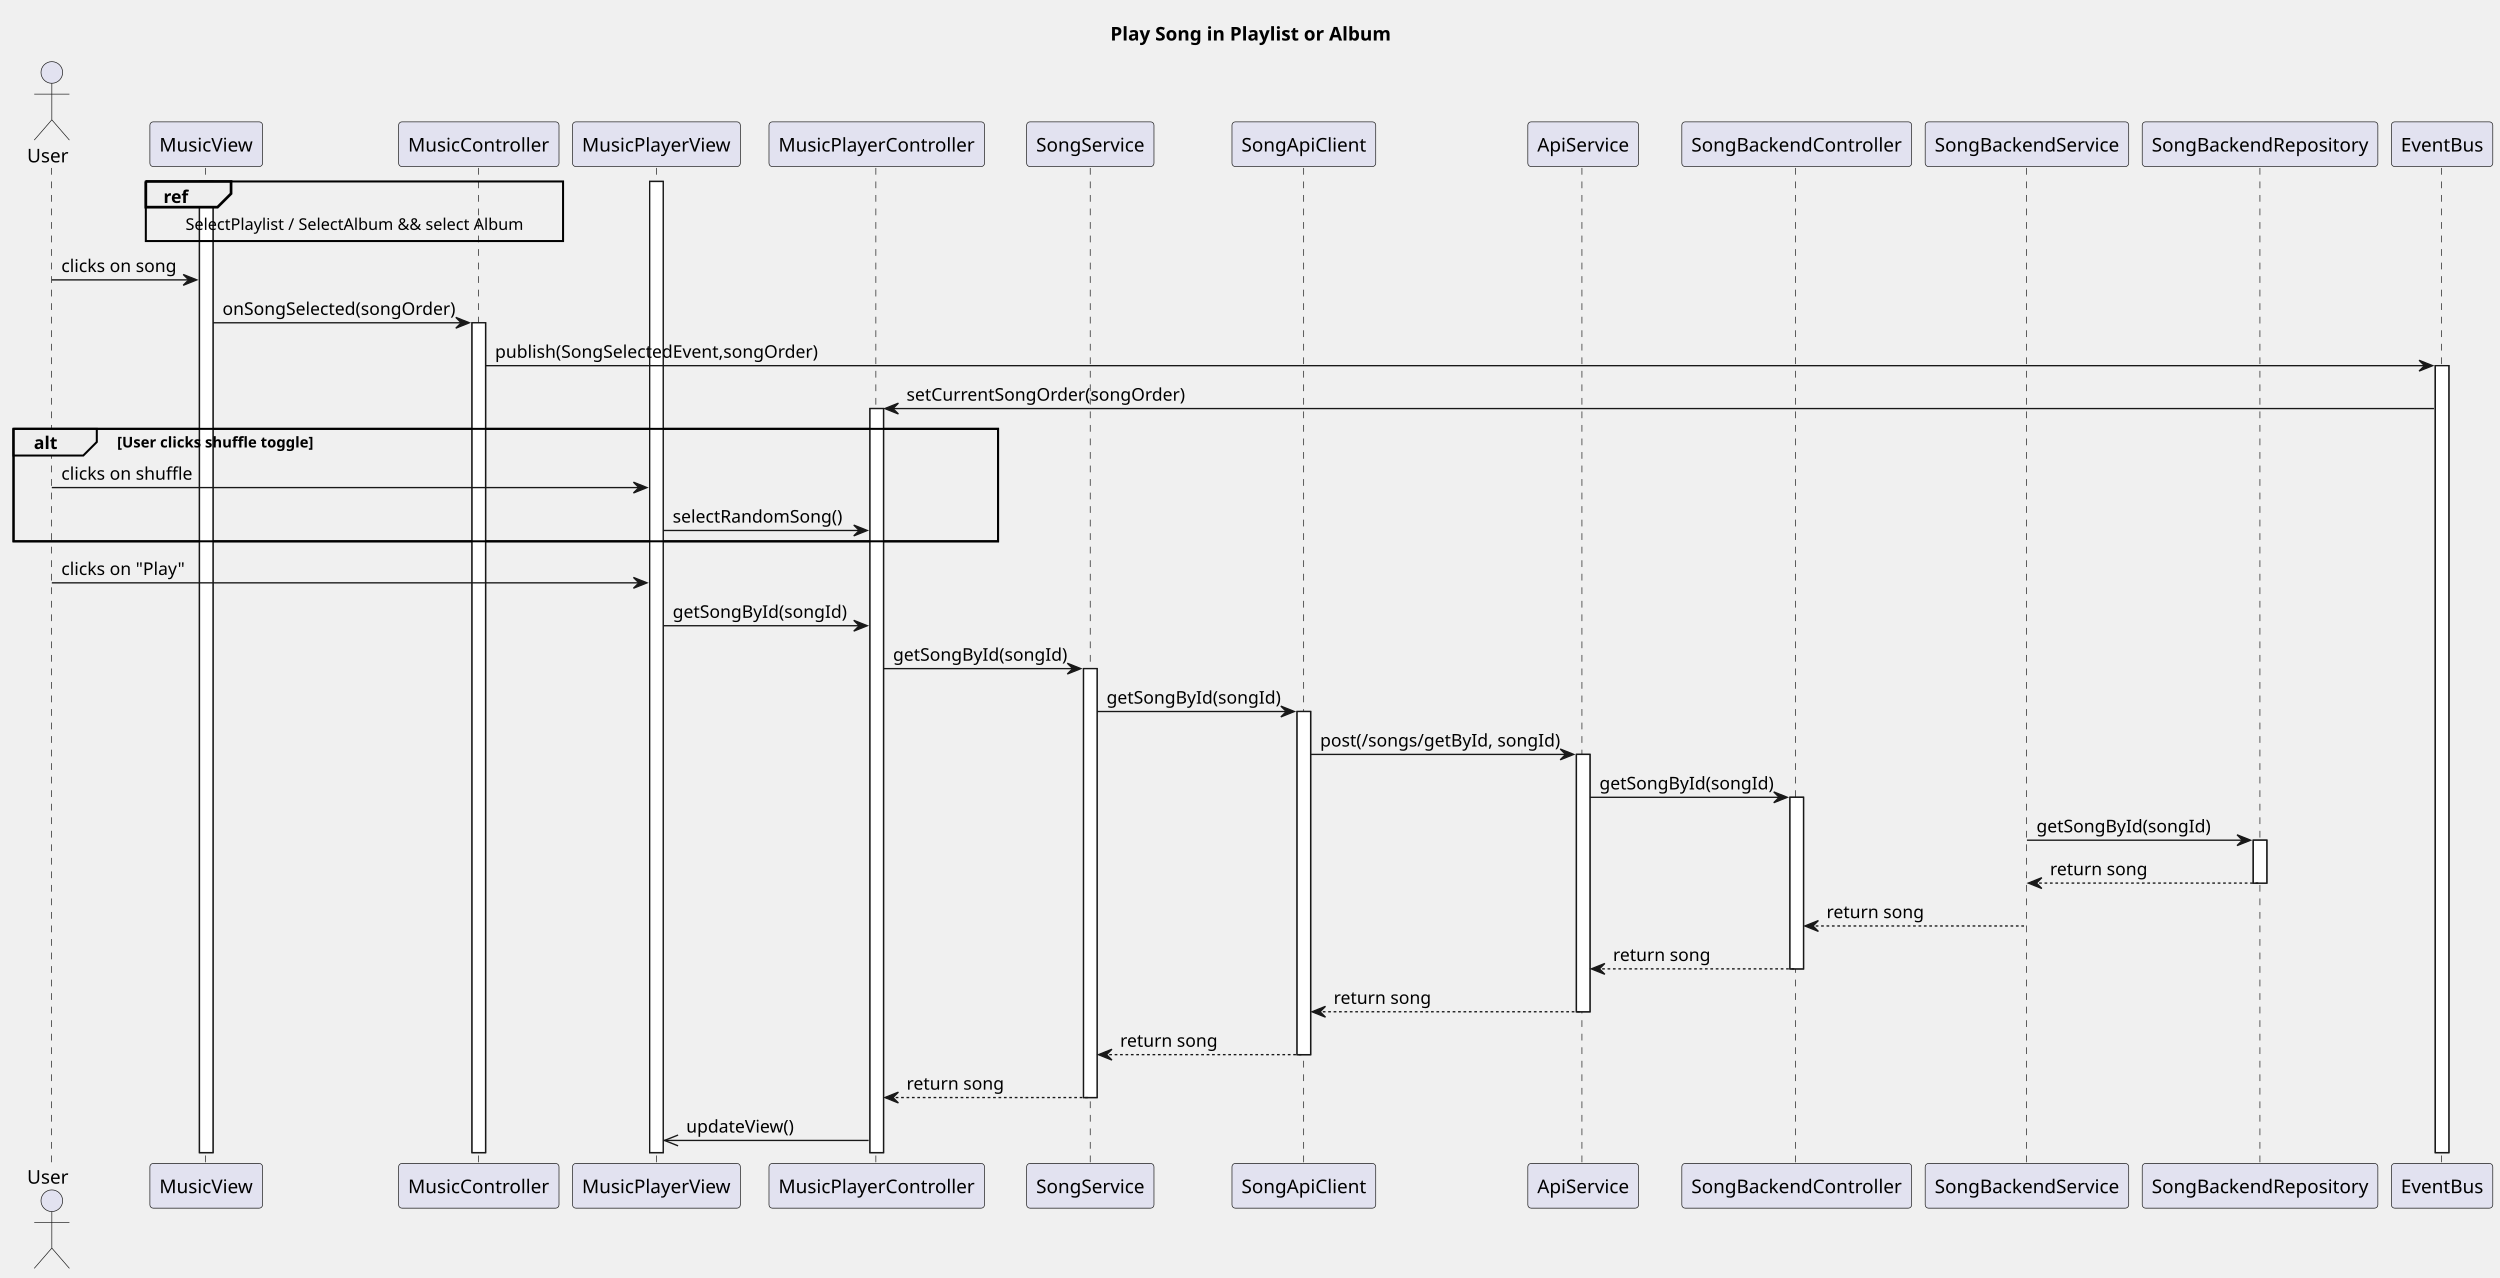
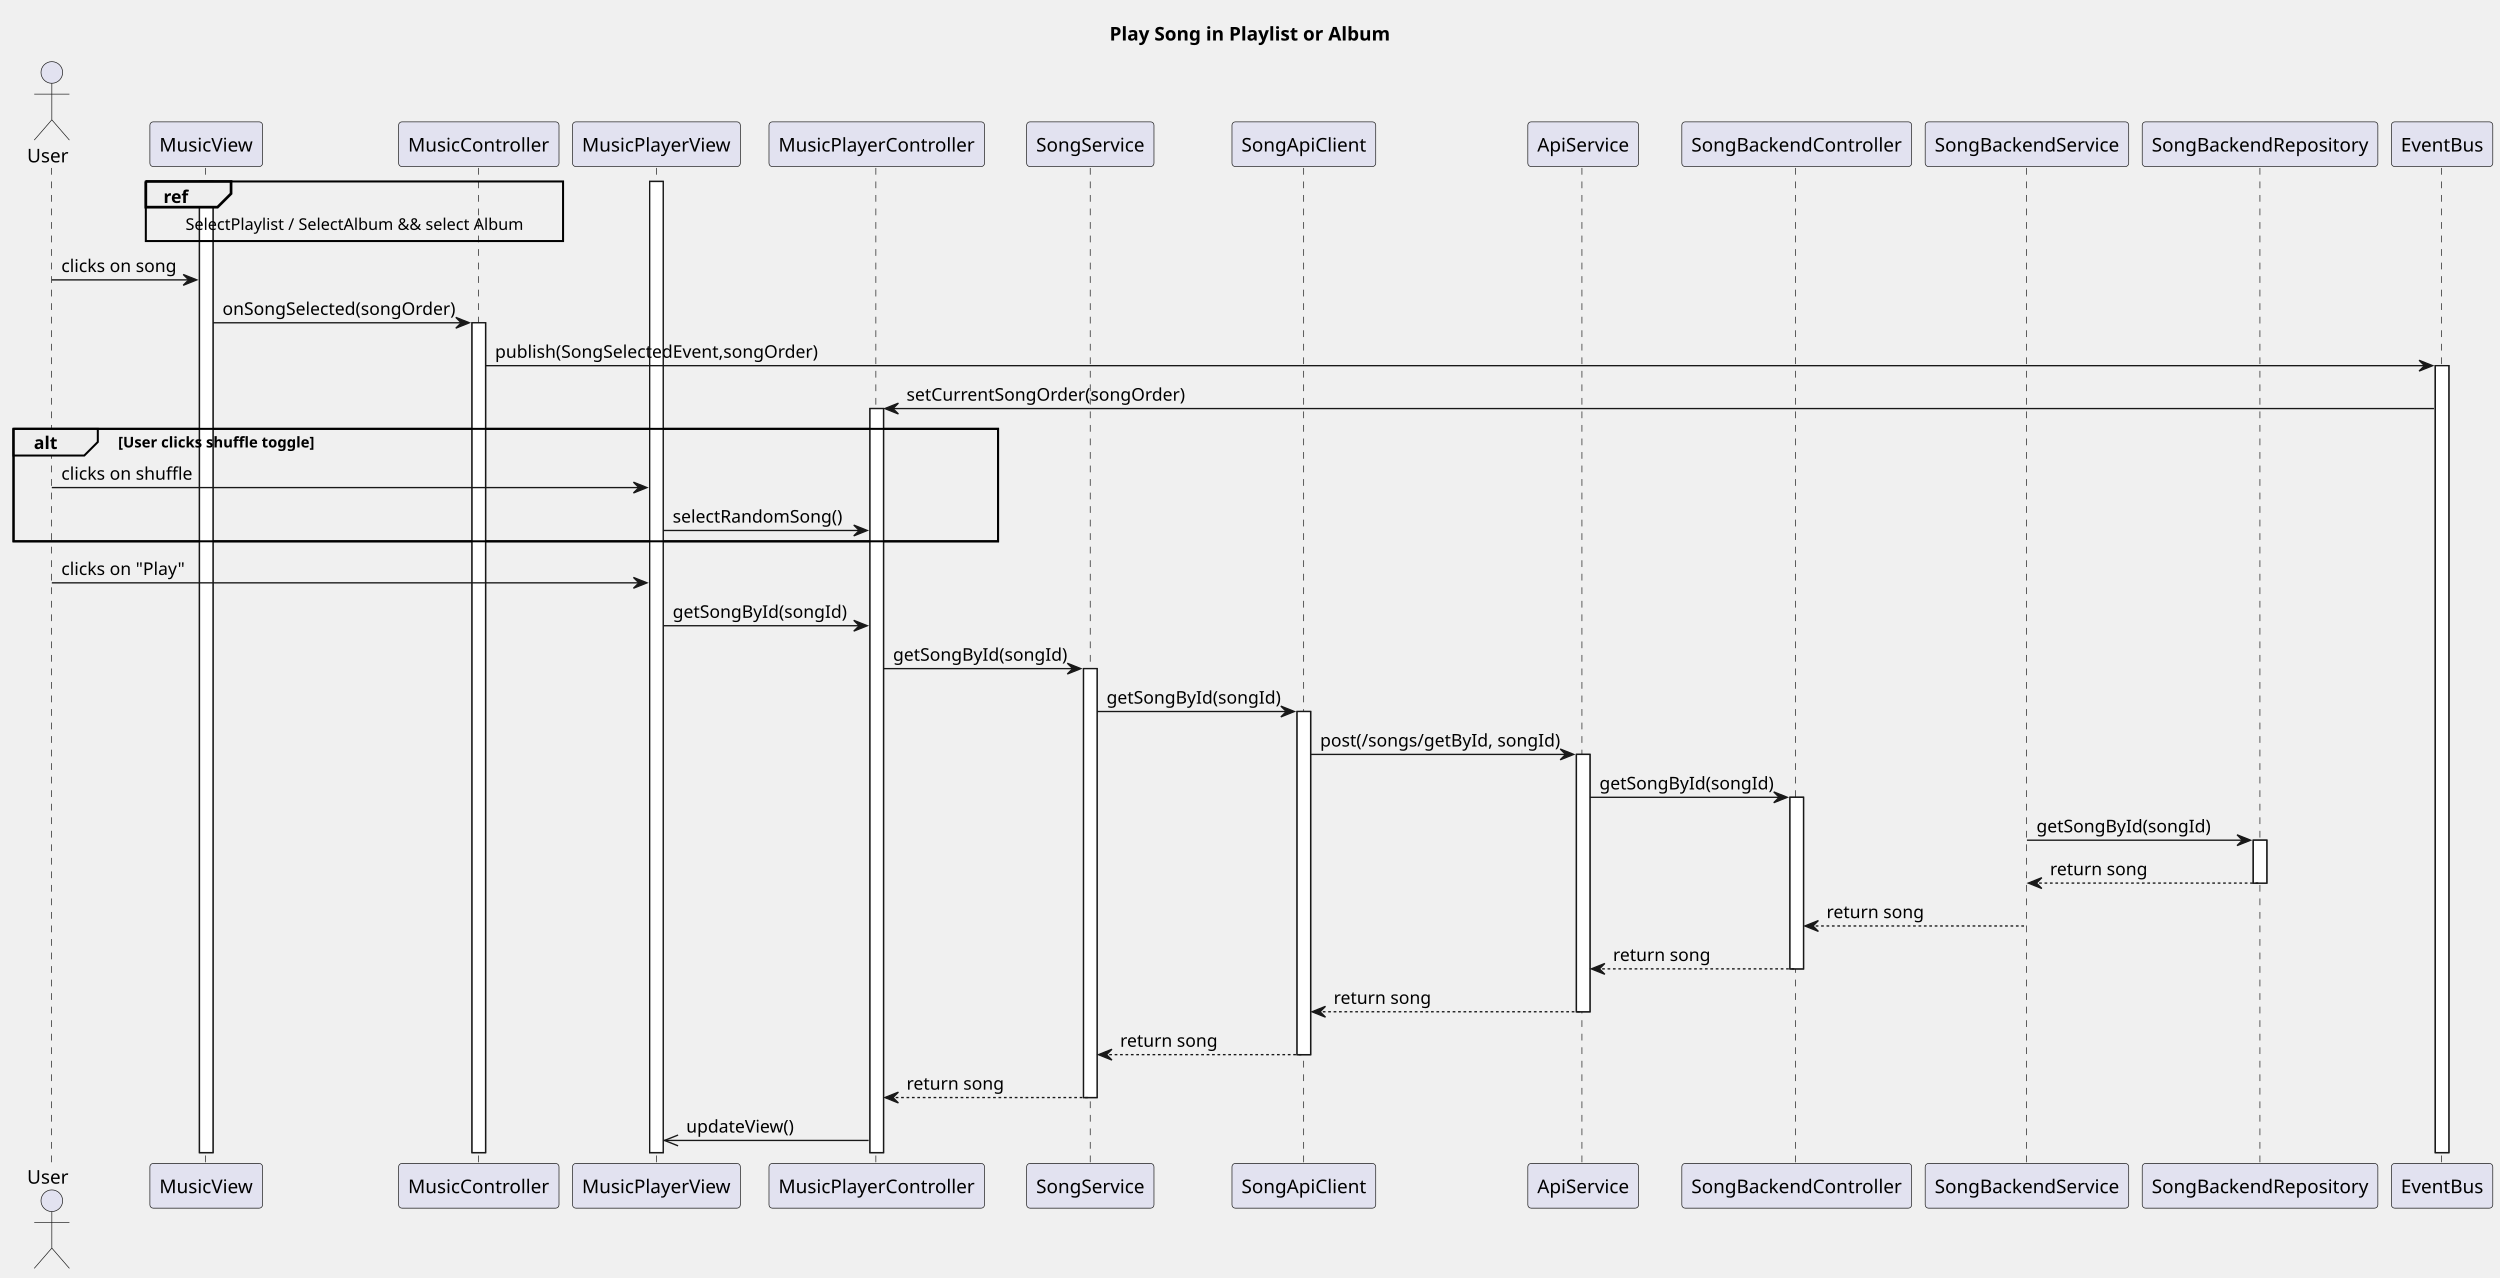
<svg xmlns="http://www.w3.org/2000/svg" contentStyleType="text/css" data-diagram-type="SEQUENCE" height="944px" preserveAspectRatio="none" style="width:1848px;height:944px;background:#FFFFFF;" version="1.1" viewBox="0 0 1848 944" width="1848px" zoomAndPan="magnify">
  <defs />
  <g>
-     <text fill="#000000" font-family="sans-serif" font-size="14" font-weight="bold" lengthAdjust="spacing" textLength="205.117" x="820.774" y="29.966">Play Song in Playlist or Album</text>
+     <text fill="#000000" font-family="sans-serif" font-size="14" font-weight="bold" lengthAdjust="spacing" textLength="206.317" x="820.173" y="29.966">Play Song in Playlist or Album</text>
    <g>
      <rect fill="#FFFFFF" height="717.876" style="stroke:#181818;stroke-width:1;" width="10" x="147.446" y="134.136" />
    </g>
    <g>
      <rect fill="#FFFFFF" height="613.414" style="stroke:#181818;stroke-width:1;" width="10" x="348.93" y="238.598" />
    </g>
    <g>
      <rect fill="#FFFFFF" height="717.876" style="stroke:#181818;stroke-width:1;" width="10" x="480.24" y="134.136" />
    </g>
    <g>
      <rect fill="#FFFFFF" height="550.002" style="stroke:#181818;stroke-width:1;" width="10" x="643.096" y="302.01" />
    </g>
    <g>
      <rect fill="#FFFFFF" height="317.06" style="stroke:#181818;stroke-width:1;" width="10" x="800.952" y="494.246" />
    </g>
    <g>
      <rect fill="#FFFFFF" height="253.648" style="stroke:#181818;stroke-width:1;" width="10" x="958.808" y="525.952" />
    </g>
    <g>
      <rect fill="#FFFFFF" height="190.236" style="stroke:#181818;stroke-width:1;" width="10" x="1165.297" y="557.658" />
    </g>
    <g>
      <rect fill="#FFFFFF" height="126.824" style="stroke:#181818;stroke-width:1;" width="10" x="1323.153" y="589.364" />
    </g>
    <g>
      <rect fill="#FFFFFF" height="31.706" style="stroke:#181818;stroke-width:1;" width="10" x="1665.621" y="621.07" />
    </g>
    <g>
      <rect fill="#FFFFFF" height="581.708" style="stroke:#181818;stroke-width:1;" width="10" x="1800.186" y="270.304" />
    </g>
    <rect fill="none" height="83.118" style="stroke:#000000;stroke-width:1.5;" width="727.756" x="10" y="317.01" />
    <g class="participant-lifeline" data-entity-uid="part1" data-qualified-name="User" id="part1-lifeline">
      <g>
        <rect fill="#000000" fill-opacity="0" height="736.876" width="8" x="34.309" y="124.136" />
        <line style="stroke:#181818;stroke-width:0.5;stroke-dasharray:5,5;" x1="38" x2="38" y1="124.136" y2="861.012" />
      </g>
    </g>
    <g class="participant-lifeline" data-entity-uid="part2" data-qualified-name="MusicView" id="part2-lifeline">
      <g>
        <rect fill="#000000" fill-opacity="0" height="736.876" width="8" x="148.446" y="124.136" />
        <line style="stroke:#181818;stroke-width:0.5;stroke-dasharray:5,5;" x1="151.796" x2="151.796" y1="124.136" y2="861.012" />
      </g>
    </g>
    <g class="participant-lifeline" data-entity-uid="part3" data-qualified-name="MusicController" id="part3-lifeline">
      <g>
        <rect fill="#000000" fill-opacity="0" height="736.876" width="8" x="349.93" y="124.136" />
        <line style="stroke:#181818;stroke-width:0.5;stroke-dasharray:5,5;" x1="353.647" x2="353.647" y1="124.136" y2="861.012" />
      </g>
    </g>
    <g class="participant-lifeline" data-entity-uid="part4" data-qualified-name="MusicPlayerView" id="part4-lifeline">
      <g>
        <rect fill="#000000" fill-opacity="0" height="736.876" width="8" x="481.24" y="124.136" />
        <line style="stroke:#181818;stroke-width:0.5;stroke-dasharray:5,5;" x1="485.213" x2="485.213" y1="124.136" y2="861.012" />
      </g>
    </g>
    <g class="participant-lifeline" data-entity-uid="part5" data-qualified-name="MusicPlayerController" id="part5-lifeline">
      <g>
        <rect fill="#000000" fill-opacity="0" height="736.876" width="8" x="644.096" y="124.136" />
        <line style="stroke:#181818;stroke-width:0.5;stroke-dasharray:5,5;" x1="647.436" x2="647.436" y1="124.136" y2="861.012" />
      </g>
    </g>
    <g class="participant-lifeline" data-entity-uid="part6" data-qualified-name="SongService" id="part6-lifeline">
      <g>
        <rect fill="#000000" fill-opacity="0" height="736.876" width="8" x="801.952" y="124.136" />
        <line style="stroke:#181818;stroke-width:0.5;stroke-dasharray:5,5;" x1="805.891" x2="805.891" y1="124.136" y2="861.012" />
      </g>
    </g>
    <g class="participant-lifeline" data-entity-uid="part7" data-qualified-name="SongApiClient" id="part7-lifeline">
      <g>
        <rect fill="#000000" fill-opacity="0" height="736.876" width="8" x="959.808" y="124.136" />
        <line style="stroke:#181818;stroke-width:0.5;stroke-dasharray:5,5;" x1="963.678" x2="963.678" y1="124.136" y2="861.012" />
      </g>
    </g>
    <g class="participant-lifeline" data-entity-uid="part8" data-qualified-name="ApiService" id="part8-lifeline">
      <g>
        <rect fill="#000000" fill-opacity="0" height="736.876" width="8" x="1166.297" y="124.136" />
        <line style="stroke:#181818;stroke-width:0.5;stroke-dasharray:5,5;" x1="1169.361" x2="1169.361" y1="124.136" y2="861.012" />
      </g>
    </g>
    <g class="participant-lifeline" data-entity-uid="part9" data-qualified-name="SongBackendController" id="part9-lifeline">
      <g>
        <rect fill="#000000" fill-opacity="0" height="736.876" width="8" x="1324.153" y="124.136" />
        <line style="stroke:#181818;stroke-width:0.5;stroke-dasharray:5,5;" x1="1327.202" x2="1327.202" y1="124.136" y2="861.012" />
      </g>
    </g>
    <g class="participant-lifeline" data-entity-uid="part10" data-qualified-name="SongBackendService" id="part10-lifeline">
      <g>
        <rect fill="#000000" fill-opacity="0" height="736.876" width="8" x="1494.32" y="124.136" />
        <line style="stroke:#181818;stroke-width:0.5;stroke-dasharray:5,5;" x1="1498.105" x2="1498.105" y1="124.136" y2="861.012" />
      </g>
    </g>
    <g class="participant-lifeline" data-entity-uid="part11" data-qualified-name="SongBackendRepository" id="part11-lifeline">
      <g>
        <rect fill="#000000" fill-opacity="0" height="736.876" width="8" x="1666.621" y="124.136" />
        <line style="stroke:#181818;stroke-width:0.5;stroke-dasharray:5,5;" x1="1670.535" x2="1670.535" y1="124.136" y2="861.012" />
      </g>
    </g>
    <g class="participant-lifeline" data-entity-uid="part12" data-qualified-name="EventBus" id="part12-lifeline">
      <g>
        <rect fill="#000000" fill-opacity="0" height="736.876" width="8" x="1801.186" y="124.136" />
        <line style="stroke:#181818;stroke-width:0.5;stroke-dasharray:5,5;" x1="1804.708" x2="1804.708" y1="124.136" y2="861.012" />
      </g>
    </g>
    <g class="participant participant-head" data-entity-uid="part1" data-qualified-name="User" id="part1-head">
      <text fill="#000000" font-family="sans-serif" font-size="14" lengthAdjust="spacing" textLength="30.618" x="20" y="120.034">User</text>
      <ellipse cx="38.309" cy="53.568" fill="#E2E2F0" rx="8" ry="8" style="stroke:#181818;stroke-width:0.5;" />
      <path d="M38.309,61.568 L38.309,88.568 M25.309,69.568 L51.309,69.568 M38.309,88.568 L25.309,103.568 M38.309,88.568 L51.309,103.568" fill="none" style="stroke:#181818;stroke-width:0.5;" />
    </g>
    <g class="participant participant-tail" data-entity-uid="part1" data-qualified-name="User" id="part1-tail">
      <text fill="#000000" font-family="sans-serif" font-size="14" lengthAdjust="spacing" textLength="30.618" x="20" y="874.978">User</text>
      <ellipse cx="38.309" cy="887.58" fill="#E2E2F0" rx="8" ry="8" style="stroke:#181818;stroke-width:0.5;" />
      <path d="M38.309,895.58 L38.309,922.58 M25.309,903.58 L51.309,903.58 M38.309,922.58 L25.309,937.58 M38.309,922.58 L51.309,937.58" fill="none" style="stroke:#181818;stroke-width:0.5;" />
    </g>
    <g class="participant participant-head" data-entity-uid="part2" data-qualified-name="MusicView" id="part2-head">
      <rect fill="#E2E2F0" height="33.068" rx="2.5" ry="2.5" style="stroke:#181818;stroke-width:0.5;" width="83.3" x="110.796" y="90.068" />
      <text fill="#000000" font-family="sans-serif" font-size="14" lengthAdjust="spacing" textLength="69.3" x="117.796" y="112.034">MusicView</text>
    </g>
    <g class="participant participant-tail" data-entity-uid="part2" data-qualified-name="MusicView" id="part2-tail">
      <rect fill="#E2E2F0" height="33.068" rx="2.5" ry="2.5" style="stroke:#181818;stroke-width:0.5;" width="83.3" x="110.796" y="860.012" />
      <text fill="#000000" font-family="sans-serif" font-size="14" lengthAdjust="spacing" textLength="69.3" x="117.796" y="881.978">MusicView</text>
    </g>
    <g class="participant participant-head" data-entity-uid="part3" data-qualified-name="MusicController" id="part3-head">
      <rect fill="#E2E2F0" height="33.068" rx="2.5" ry="2.5" style="stroke:#181818;stroke-width:0.5;" width="118.566" x="294.647" y="90.068" />
      <text fill="#000000" font-family="sans-serif" font-size="14" lengthAdjust="spacing" textLength="104.566" x="301.647" y="112.034">MusicController</text>
    </g>
    <g class="participant participant-tail" data-entity-uid="part3" data-qualified-name="MusicController" id="part3-tail">
      <rect fill="#E2E2F0" height="33.068" rx="2.5" ry="2.5" style="stroke:#181818;stroke-width:0.5;" width="118.566" x="294.647" y="860.012" />
      <text fill="#000000" font-family="sans-serif" font-size="14" lengthAdjust="spacing" textLength="104.566" x="301.647" y="881.978">MusicController</text>
    </g>
    <g class="participant participant-head" data-entity-uid="part4" data-qualified-name="MusicPlayerView" id="part4-head">
      <rect fill="#E2E2F0" height="33.068" rx="2.5" ry="2.5" style="stroke:#181818;stroke-width:0.5;" width="124.054" x="423.213" y="90.068" />
      <text fill="#000000" font-family="sans-serif" font-size="14" lengthAdjust="spacing" textLength="110.054" x="430.213" y="112.034">MusicPlayerView</text>
    </g>
    <g class="participant participant-tail" data-entity-uid="part4" data-qualified-name="MusicPlayerView" id="part4-tail">
      <rect fill="#E2E2F0" height="33.068" rx="2.5" ry="2.5" style="stroke:#181818;stroke-width:0.5;" width="124.054" x="423.213" y="860.012" />
      <text fill="#000000" font-family="sans-serif" font-size="14" lengthAdjust="spacing" textLength="110.054" x="430.213" y="881.978">MusicPlayerView</text>
    </g>
    <g class="participant participant-head" data-entity-uid="part5" data-qualified-name="MusicPlayerController" id="part5-head">
      <rect fill="#E2E2F0" height="33.068" rx="2.5" ry="2.5" style="stroke:#181818;stroke-width:0.5;" width="159.319" x="568.436" y="90.068" />
      <text fill="#000000" font-family="sans-serif" font-size="14" lengthAdjust="spacing" textLength="145.319" x="575.436" y="112.034">MusicPlayerController</text>
    </g>
    <g class="participant participant-tail" data-entity-uid="part5" data-qualified-name="MusicPlayerController" id="part5-tail">
      <rect fill="#E2E2F0" height="33.068" rx="2.5" ry="2.5" style="stroke:#181818;stroke-width:0.5;" width="159.319" x="568.436" y="860.012" />
      <text fill="#000000" font-family="sans-serif" font-size="14" lengthAdjust="spacing" textLength="145.319" x="575.436" y="881.978">MusicPlayerController</text>
    </g>
    <g class="participant participant-head" data-entity-uid="part6" data-qualified-name="SongService" id="part6-head">
      <rect fill="#E2E2F0" height="33.068" rx="2.5" ry="2.5" style="stroke:#181818;stroke-width:0.5;" width="94.122" x="758.891" y="90.068" />
      <text fill="#000000" font-family="sans-serif" font-size="14" lengthAdjust="spacing" textLength="80.122" x="765.891" y="112.034">SongService</text>
    </g>
    <g class="participant participant-tail" data-entity-uid="part6" data-qualified-name="SongService" id="part6-tail">
      <rect fill="#E2E2F0" height="33.068" rx="2.5" ry="2.5" style="stroke:#181818;stroke-width:0.5;" width="94.122" x="758.891" y="860.012" />
      <text fill="#000000" font-family="sans-serif" font-size="14" lengthAdjust="spacing" textLength="80.122" x="765.891" y="881.978">SongService</text>
    </g>
    <g class="participant participant-head" data-entity-uid="part7" data-qualified-name="SongApiClient" id="part7-head">
      <rect fill="#E2E2F0" height="33.068" rx="2.5" ry="2.5" style="stroke:#181818;stroke-width:0.5;" width="106.26" x="910.678" y="90.068" />
      <text fill="#000000" font-family="sans-serif" font-size="14" lengthAdjust="spacing" textLength="92.26" x="917.678" y="112.034">SongApiClient</text>
    </g>
    <g class="participant participant-tail" data-entity-uid="part7" data-qualified-name="SongApiClient" id="part7-tail">
      <rect fill="#E2E2F0" height="33.068" rx="2.5" ry="2.5" style="stroke:#181818;stroke-width:0.5;" width="106.26" x="910.678" y="860.012" />
      <text fill="#000000" font-family="sans-serif" font-size="14" lengthAdjust="spacing" textLength="92.26" x="917.678" y="881.978">SongApiClient</text>
    </g>
    <g class="participant participant-head" data-entity-uid="part8" data-qualified-name="ApiService" id="part8-head">
      <rect fill="#E2E2F0" height="33.068" rx="2.5" ry="2.5" style="stroke:#181818;stroke-width:0.5;" width="81.872" x="1129.361" y="90.068" />
      <text fill="#000000" font-family="sans-serif" font-size="14" lengthAdjust="spacing" textLength="67.872" x="1136.361" y="112.034">ApiService</text>
    </g>
    <g class="participant participant-tail" data-entity-uid="part8" data-qualified-name="ApiService" id="part8-tail">
      <rect fill="#E2E2F0" height="33.068" rx="2.5" ry="2.5" style="stroke:#181818;stroke-width:0.5;" width="81.872" x="1129.361" y="860.012" />
      <text fill="#000000" font-family="sans-serif" font-size="14" lengthAdjust="spacing" textLength="67.872" x="1136.361" y="881.978">ApiService</text>
    </g>
    <g class="participant participant-head" data-entity-uid="part9" data-qualified-name="SongBackendController" id="part9-head">
      <rect fill="#E2E2F0" height="33.068" rx="2.5" ry="2.5" style="stroke:#181818;stroke-width:0.5;" width="169.903" x="1243.202" y="90.068" />
      <text fill="#000000" font-family="sans-serif" font-size="14" lengthAdjust="spacing" textLength="155.903" x="1250.202" y="112.034">SongBackendController</text>
    </g>
    <g class="participant participant-tail" data-entity-uid="part9" data-qualified-name="SongBackendController" id="part9-tail">
      <rect fill="#E2E2F0" height="33.068" rx="2.5" ry="2.5" style="stroke:#181818;stroke-width:0.5;" width="169.903" x="1243.202" y="860.012" />
      <text fill="#000000" font-family="sans-serif" font-size="14" lengthAdjust="spacing" textLength="155.903" x="1250.202" y="881.978">SongBackendController</text>
    </g>
    <g class="participant participant-head" data-entity-uid="part10" data-qualified-name="SongBackendService" id="part10-head">
      <rect fill="#E2E2F0" height="33.068" rx="2.5" ry="2.5" style="stroke:#181818;stroke-width:0.5;" width="150.429" x="1423.105" y="90.068" />
      <text fill="#000000" font-family="sans-serif" font-size="14" lengthAdjust="spacing" textLength="136.429" x="1430.105" y="112.034">SongBackendService</text>
    </g>
    <g class="participant participant-tail" data-entity-uid="part10" data-qualified-name="SongBackendService" id="part10-tail">
      <rect fill="#E2E2F0" height="33.068" rx="2.5" ry="2.5" style="stroke:#181818;stroke-width:0.5;" width="150.429" x="1423.105" y="860.012" />
      <text fill="#000000" font-family="sans-serif" font-size="14" lengthAdjust="spacing" textLength="136.429" x="1430.105" y="881.978">SongBackendService</text>
    </g>
    <g class="participant participant-head" data-entity-uid="part11" data-qualified-name="SongBackendRepository" id="part11-head">
      <rect fill="#E2E2F0" height="33.068" rx="2.5" ry="2.5" style="stroke:#181818;stroke-width:0.5;" width="174.173" x="1583.535" y="90.068" />
      <text fill="#000000" font-family="sans-serif" font-size="14" lengthAdjust="spacing" textLength="160.173" x="1590.535" y="112.034">SongBackendRepository</text>
    </g>
    <g class="participant participant-tail" data-entity-uid="part11" data-qualified-name="SongBackendRepository" id="part11-tail">
      <rect fill="#E2E2F0" height="33.068" rx="2.5" ry="2.5" style="stroke:#181818;stroke-width:0.5;" width="174.173" x="1583.535" y="860.012" />
      <text fill="#000000" font-family="sans-serif" font-size="14" lengthAdjust="spacing" textLength="160.173" x="1590.535" y="881.978">SongBackendRepository</text>
    </g>
    <g class="participant participant-head" data-entity-uid="part12" data-qualified-name="EventBus" id="part12-head">
      <rect fill="#E2E2F0" height="33.068" rx="2.5" ry="2.5" style="stroke:#181818;stroke-width:0.5;" width="74.956" x="1767.708" y="90.068" />
      <text fill="#000000" font-family="sans-serif" font-size="14" lengthAdjust="spacing" textLength="60.956" x="1774.708" y="112.034">EventBus</text>
    </g>
    <g class="participant participant-tail" data-entity-uid="part12" data-qualified-name="EventBus" id="part12-tail">
      <rect fill="#E2E2F0" height="33.068" rx="2.5" ry="2.5" style="stroke:#181818;stroke-width:0.5;" width="74.956" x="1767.708" y="860.012" />
      <text fill="#000000" font-family="sans-serif" font-size="14" lengthAdjust="spacing" textLength="60.956" x="1774.708" y="881.978">EventBus</text>
    </g>
    <g>
      <rect fill="#FFFFFF" height="717.876" style="stroke:#181818;stroke-width:1;" width="10" x="147.446" y="134.136" />
    </g>
    <g>
      <rect fill="#FFFFFF" height="613.414" style="stroke:#181818;stroke-width:1;" width="10" x="348.93" y="238.598" />
    </g>
    <g>
      <rect fill="#FFFFFF" height="717.876" style="stroke:#181818;stroke-width:1;" width="10" x="480.24" y="134.136" />
    </g>
    <g>
      <rect fill="#FFFFFF" height="550.002" style="stroke:#181818;stroke-width:1;" width="10" x="643.096" y="302.01" />
    </g>
    <g>
      <rect fill="#FFFFFF" height="317.06" style="stroke:#181818;stroke-width:1;" width="10" x="800.952" y="494.246" />
    </g>
    <g>
      <rect fill="#FFFFFF" height="253.648" style="stroke:#181818;stroke-width:1;" width="10" x="958.808" y="525.952" />
    </g>
    <g>
      <rect fill="#FFFFFF" height="190.236" style="stroke:#181818;stroke-width:1;" width="10" x="1165.297" y="557.658" />
    </g>
    <g>
      <rect fill="#FFFFFF" height="126.824" style="stroke:#181818;stroke-width:1;" width="10" x="1323.153" y="589.364" />
    </g>
    <g>
      <rect fill="#FFFFFF" height="31.706" style="stroke:#181818;stroke-width:1;" width="10" x="1665.621" y="621.07" />
    </g>
    <g>
      <rect fill="#FFFFFF" height="581.708" style="stroke:#181818;stroke-width:1;" width="10" x="1800.186" y="270.304" />
    </g>
    <rect fill="none" height="44.05" style="stroke:#000000;stroke-width:1.5;" width="308.417" x="107.796" y="134.136" />
    <path d="M107.796,134.136 L170.796,134.136 L170.796,143.136 L160.796,153.136 L107.796,153.136 L107.796,134.136" fill="#EEEEEE" style="stroke:#000000;stroke-width:2;" />
-     <text fill="#000000" font-family="sans-serif" font-size="13" font-weight="bold" lengthAdjust="spacing" textLength="18.392" x="120.796" y="150.033">ref</text>
+     <text fill="#000000" font-family="sans-serif" font-size="13" font-weight="bold" lengthAdjust="spacing" textLength="18.603" x="120.796" y="150.033">ref</text>
    <text fill="#000000" font-family="sans-serif" font-size="12" lengthAdjust="spacing" textLength="249.77" x="137.12" y="169.964">SelectPlaylist / SelectAlbum &amp;&amp; select Album</text>
    <g class="message" data-entity-1="part1" data-entity-2="part2" id="msg1">
      <polygon fill="#181818" points="135.446,202.892,145.446,206.892,135.446,210.892,139.446,206.892" style="stroke:#181818;stroke-width:1;" />
      <line style="stroke:#181818;stroke-width:1;" x1="38.309" x2="141.446" y1="206.892" y2="206.892" />
      <text fill="#000000" font-family="sans-serif" font-size="13" lengthAdjust="spacing" textLength="85.137" x="45.309" y="201.083">clicks on song</text>
    </g>
    <g class="message" data-entity-1="part2" data-entity-2="part3" id="msg2">
      <polygon fill="#181818" points="336.93,234.598,346.93,238.598,336.93,242.598,340.93,238.598" style="stroke:#181818;stroke-width:1;" />
      <line style="stroke:#181818;stroke-width:1;" x1="157.446" x2="342.93" y1="238.598" y2="238.598" />
      <text fill="#000000" font-family="sans-serif" font-size="13" lengthAdjust="spacing" textLength="172.484" x="164.446" y="232.789">onSongSelected(songOrder)</text>
    </g>
    <g class="message" data-entity-1="part3" data-entity-2="part12" id="msg3">
      <polygon fill="#181818" points="1788.186,266.304,1798.186,270.304,1788.186,274.304,1792.186,270.304" style="stroke:#181818;stroke-width:1;" />
      <line style="stroke:#181818;stroke-width:1;" x1="358.93" x2="1794.186" y1="270.304" y2="270.304" />
      <text fill="#000000" font-family="sans-serif" font-size="13" lengthAdjust="spacing" textLength="238.953" x="365.93" y="264.495">publish(SongSelectedEvent,songOrder)</text>
    </g>
    <g class="message" data-entity-1="part12" data-entity-2="part5" id="msg4">
      <polygon fill="#181818" points="664.096,298.01,654.096,302.01,664.096,306.01,660.096,302.01" style="stroke:#181818;stroke-width:1;" />
      <line style="stroke:#181818;stroke-width:1;" x1="658.096" x2="1799.186" y1="302.01" y2="302.01" />
      <text fill="#000000" font-family="sans-serif" font-size="13" lengthAdjust="spacing" textLength="206.687" x="670.096" y="296.201">setCurrentSongOrder(songOrder)</text>
    </g>
-     <path d="M10,317.01 L71.559,317.01 L71.559,326.716 L61.559,336.716 L10,336.716 L10,317.01" fill="#EEEEEE" style="stroke:#000000;stroke-width:1.5;" />
+     <path d="M10,317.01 L72.303,317.01 L72.303,326.716 L62.303,336.716 L10,336.716 L10,317.01" fill="#EEEEEE" style="stroke:#000000;stroke-width:1.5;" />
    <rect fill="none" height="83.118" style="stroke:#000000;stroke-width:1.5;" width="727.756" x="10" y="317.01" />
-     <text fill="#000000" font-family="sans-serif" font-size="13" font-weight="bold" lengthAdjust="spacing" textLength="16.559" x="25" y="331.907">alt</text>
-     <text fill="#000000" font-family="sans-serif" font-size="11" font-weight="bold" lengthAdjust="spacing" textLength="144.52" x="86.559" y="330.769">[User clicks shuffle toggle]</text>
+     <text fill="#000000" font-family="sans-serif" font-size="13" font-weight="bold" lengthAdjust="spacing" textLength="17.303" x="25" y="331.907">alt</text>
+     <text fill="#000000" font-family="sans-serif" font-size="11" font-weight="bold" lengthAdjust="spacing" textLength="145.023" x="87.303" y="330.769">[User clicks shuffle toggle]</text>
    <g class="message" data-entity-1="part1" data-entity-2="part4" id="msg5">
      <polygon fill="#181818" points="468.24,356.422,478.24,360.422,468.24,364.422,472.24,360.422" style="stroke:#181818;stroke-width:1;" />
      <line style="stroke:#181818;stroke-width:1;" x1="38.309" x2="474.24" y1="360.422" y2="360.422" />
      <text fill="#000000" font-family="sans-serif" font-size="13" lengthAdjust="spacing" textLength="96.941" x="45.309" y="354.613">clicks on shuffle</text>
    </g>
    <g class="message" data-entity-1="part4" data-entity-2="part5" id="msg6">
      <polygon fill="#181818" points="631.096,388.128,641.096,392.128,631.096,396.128,635.096,392.128" style="stroke:#181818;stroke-width:1;" />
      <line style="stroke:#181818;stroke-width:1;" x1="490.24" x2="637.096" y1="392.128" y2="392.128" />
      <text fill="#000000" font-family="sans-serif" font-size="13" lengthAdjust="spacing" textLength="125.437" x="497.24" y="386.319">selectRandomSong()</text>
    </g>
    <g class="message" data-entity-1="part1" data-entity-2="part4" id="msg7">
      <polygon fill="#181818" points="468.24,426.834,478.24,430.834,468.24,434.834,472.24,430.834" style="stroke:#181818;stroke-width:1;" />
      <line style="stroke:#181818;stroke-width:1;" x1="38.309" x2="474.24" y1="430.834" y2="430.834" />
      <text fill="#000000" font-family="sans-serif" font-size="13" lengthAdjust="spacing" textLength="90.766" x="45.309" y="425.025">clicks on "Play"</text>
    </g>
    <g class="message" data-entity-1="part4" data-entity-2="part5" id="msg8">
      <polygon fill="#181818" points="631.096,458.54,641.096,462.54,631.096,466.54,635.096,462.54" style="stroke:#181818;stroke-width:1;" />
      <line style="stroke:#181818;stroke-width:1;" x1="490.24" x2="637.096" y1="462.54" y2="462.54" />
      <text fill="#000000" font-family="sans-serif" font-size="13" lengthAdjust="spacing" textLength="128.856" x="497.24" y="456.731">getSongById(songId)</text>
    </g>
    <g class="message" data-entity-1="part5" data-entity-2="part6" id="msg9">
      <polygon fill="#181818" points="788.952,490.246,798.952,494.246,788.952,498.246,792.952,494.246" style="stroke:#181818;stroke-width:1;" />
      <line style="stroke:#181818;stroke-width:1;" x1="653.096" x2="794.952" y1="494.246" y2="494.246" />
      <text fill="#000000" font-family="sans-serif" font-size="13" lengthAdjust="spacing" textLength="128.856" x="660.096" y="488.437">getSongById(songId)</text>
    </g>
    <g class="message" data-entity-1="part6" data-entity-2="part7" id="msg10">
      <polygon fill="#181818" points="946.808,521.952,956.808,525.952,946.808,529.952,950.808,525.952" style="stroke:#181818;stroke-width:1;" />
      <line style="stroke:#181818;stroke-width:1;" x1="810.952" x2="952.808" y1="525.952" y2="525.952" />
      <text fill="#000000" font-family="sans-serif" font-size="13" lengthAdjust="spacing" textLength="128.856" x="817.952" y="520.143">getSongById(songId)</text>
    </g>
    <g class="message" data-entity-1="part7" data-entity-2="part8" id="msg11">
      <polygon fill="#181818" points="1153.297,553.658,1163.297,557.658,1153.297,561.658,1157.297,557.658" style="stroke:#181818;stroke-width:1;" />
      <line style="stroke:#181818;stroke-width:1;" x1="968.808" x2="1159.297" y1="557.658" y2="557.658" />
      <text fill="#000000" font-family="sans-serif" font-size="13" lengthAdjust="spacing" textLength="177.489" x="975.808" y="551.849">post(/songs/getById, songId)</text>
    </g>
    <g class="message" data-entity-1="part8" data-entity-2="part9" id="msg12">
      <polygon fill="#181818" points="1311.153,585.364,1321.153,589.364,1311.153,593.364,1315.153,589.364" style="stroke:#181818;stroke-width:1;" />
      <line style="stroke:#181818;stroke-width:1;" x1="1175.297" x2="1317.153" y1="589.364" y2="589.364" />
      <text fill="#000000" font-family="sans-serif" font-size="13" lengthAdjust="spacing" textLength="128.856" x="1182.297" y="583.555">getSongById(songId)</text>
    </g>
    <g class="message" data-entity-1="part10" data-entity-2="part11" id="msg13">
      <polygon fill="#181818" points="1653.621,617.07,1663.621,621.07,1653.621,625.07,1657.621,621.07" style="stroke:#181818;stroke-width:1;" />
      <line style="stroke:#181818;stroke-width:1;" x1="1498.32" x2="1659.621" y1="621.07" y2="621.07" />
      <text fill="#000000" font-family="sans-serif" font-size="13" lengthAdjust="spacing" textLength="128.856" x="1505.32" y="615.261">getSongById(songId)</text>
    </g>
    <g class="message" data-entity-1="part11" data-entity-2="part10" id="msg14">
      <polygon fill="#181818" points="1509.32,648.776,1499.32,652.776,1509.32,656.776,1505.32,652.776" style="stroke:#181818;stroke-width:1;" />
      <line style="stroke:#181818;stroke-width:1;stroke-dasharray:2,2;" x1="1503.32" x2="1669.621" y1="652.776" y2="652.776" />
      <text fill="#000000" font-family="sans-serif" font-size="13" lengthAdjust="spacing" textLength="72.332" x="1515.32" y="646.967">return song</text>
    </g>
    <g class="message" data-entity-1="part10" data-entity-2="part9" id="msg15">
      <polygon fill="#181818" points="1344.153,680.482,1334.153,684.482,1344.153,688.482,1340.153,684.482" style="stroke:#181818;stroke-width:1;" />
      <line style="stroke:#181818;stroke-width:1;stroke-dasharray:2,2;" x1="1338.153" x2="1497.32" y1="684.482" y2="684.482" />
      <text fill="#000000" font-family="sans-serif" font-size="13" lengthAdjust="spacing" textLength="72.332" x="1350.153" y="678.673">return song</text>
    </g>
    <g class="message" data-entity-1="part9" data-entity-2="part8" id="msg16">
      <polygon fill="#181818" points="1186.297,712.188,1176.297,716.188,1186.297,720.188,1182.297,716.188" style="stroke:#181818;stroke-width:1;" />
      <line style="stroke:#181818;stroke-width:1;stroke-dasharray:2,2;" x1="1180.297" x2="1327.153" y1="716.188" y2="716.188" />
      <text fill="#000000" font-family="sans-serif" font-size="13" lengthAdjust="spacing" textLength="72.332" x="1192.297" y="710.379">return song</text>
    </g>
    <g class="message" data-entity-1="part8" data-entity-2="part7" id="msg17">
      <polygon fill="#181818" points="979.808,743.894,969.808,747.894,979.808,751.894,975.808,747.894" style="stroke:#181818;stroke-width:1;" />
      <line style="stroke:#181818;stroke-width:1;stroke-dasharray:2,2;" x1="973.808" x2="1169.297" y1="747.894" y2="747.894" />
      <text fill="#000000" font-family="sans-serif" font-size="13" lengthAdjust="spacing" textLength="72.332" x="985.808" y="742.085">return song</text>
    </g>
    <g class="message" data-entity-1="part7" data-entity-2="part6" id="msg18">
      <polygon fill="#181818" points="821.952,775.6,811.952,779.6,821.952,783.6,817.952,779.6" style="stroke:#181818;stroke-width:1;" />
      <line style="stroke:#181818;stroke-width:1;stroke-dasharray:2,2;" x1="815.952" x2="962.808" y1="779.6" y2="779.6" />
      <text fill="#000000" font-family="sans-serif" font-size="13" lengthAdjust="spacing" textLength="72.332" x="827.952" y="773.791">return song</text>
    </g>
    <g class="message" data-entity-1="part6" data-entity-2="part5" id="msg19">
      <polygon fill="#181818" points="664.096,807.306,654.096,811.306,664.096,815.306,660.096,811.306" style="stroke:#181818;stroke-width:1;" />
      <line style="stroke:#181818;stroke-width:1;stroke-dasharray:2,2;" x1="658.096" x2="804.952" y1="811.306" y2="811.306" />
      <text fill="#000000" font-family="sans-serif" font-size="13" lengthAdjust="spacing" textLength="72.332" x="670.096" y="805.497">return song</text>
    </g>
    <g class="message" data-entity-1="part5" data-entity-2="part4" id="msg20">
      <line style="stroke:#181818;stroke-width:1;" x1="491.24" x2="501.24" y1="843.012" y2="839.012" />
      <line style="stroke:#181818;stroke-width:1;" x1="491.24" x2="501.24" y1="843.012" y2="847.012" />
      <line style="stroke:#181818;stroke-width:1;" x1="490.24" x2="642.096" y1="843.012" y2="843.012" />
      <text fill="#000000" font-family="sans-serif" font-size="13" lengthAdjust="spacing" textLength="79.846" x="507.24" y="837.203">updateView()</text>
    </g>
  </g>
</svg>
